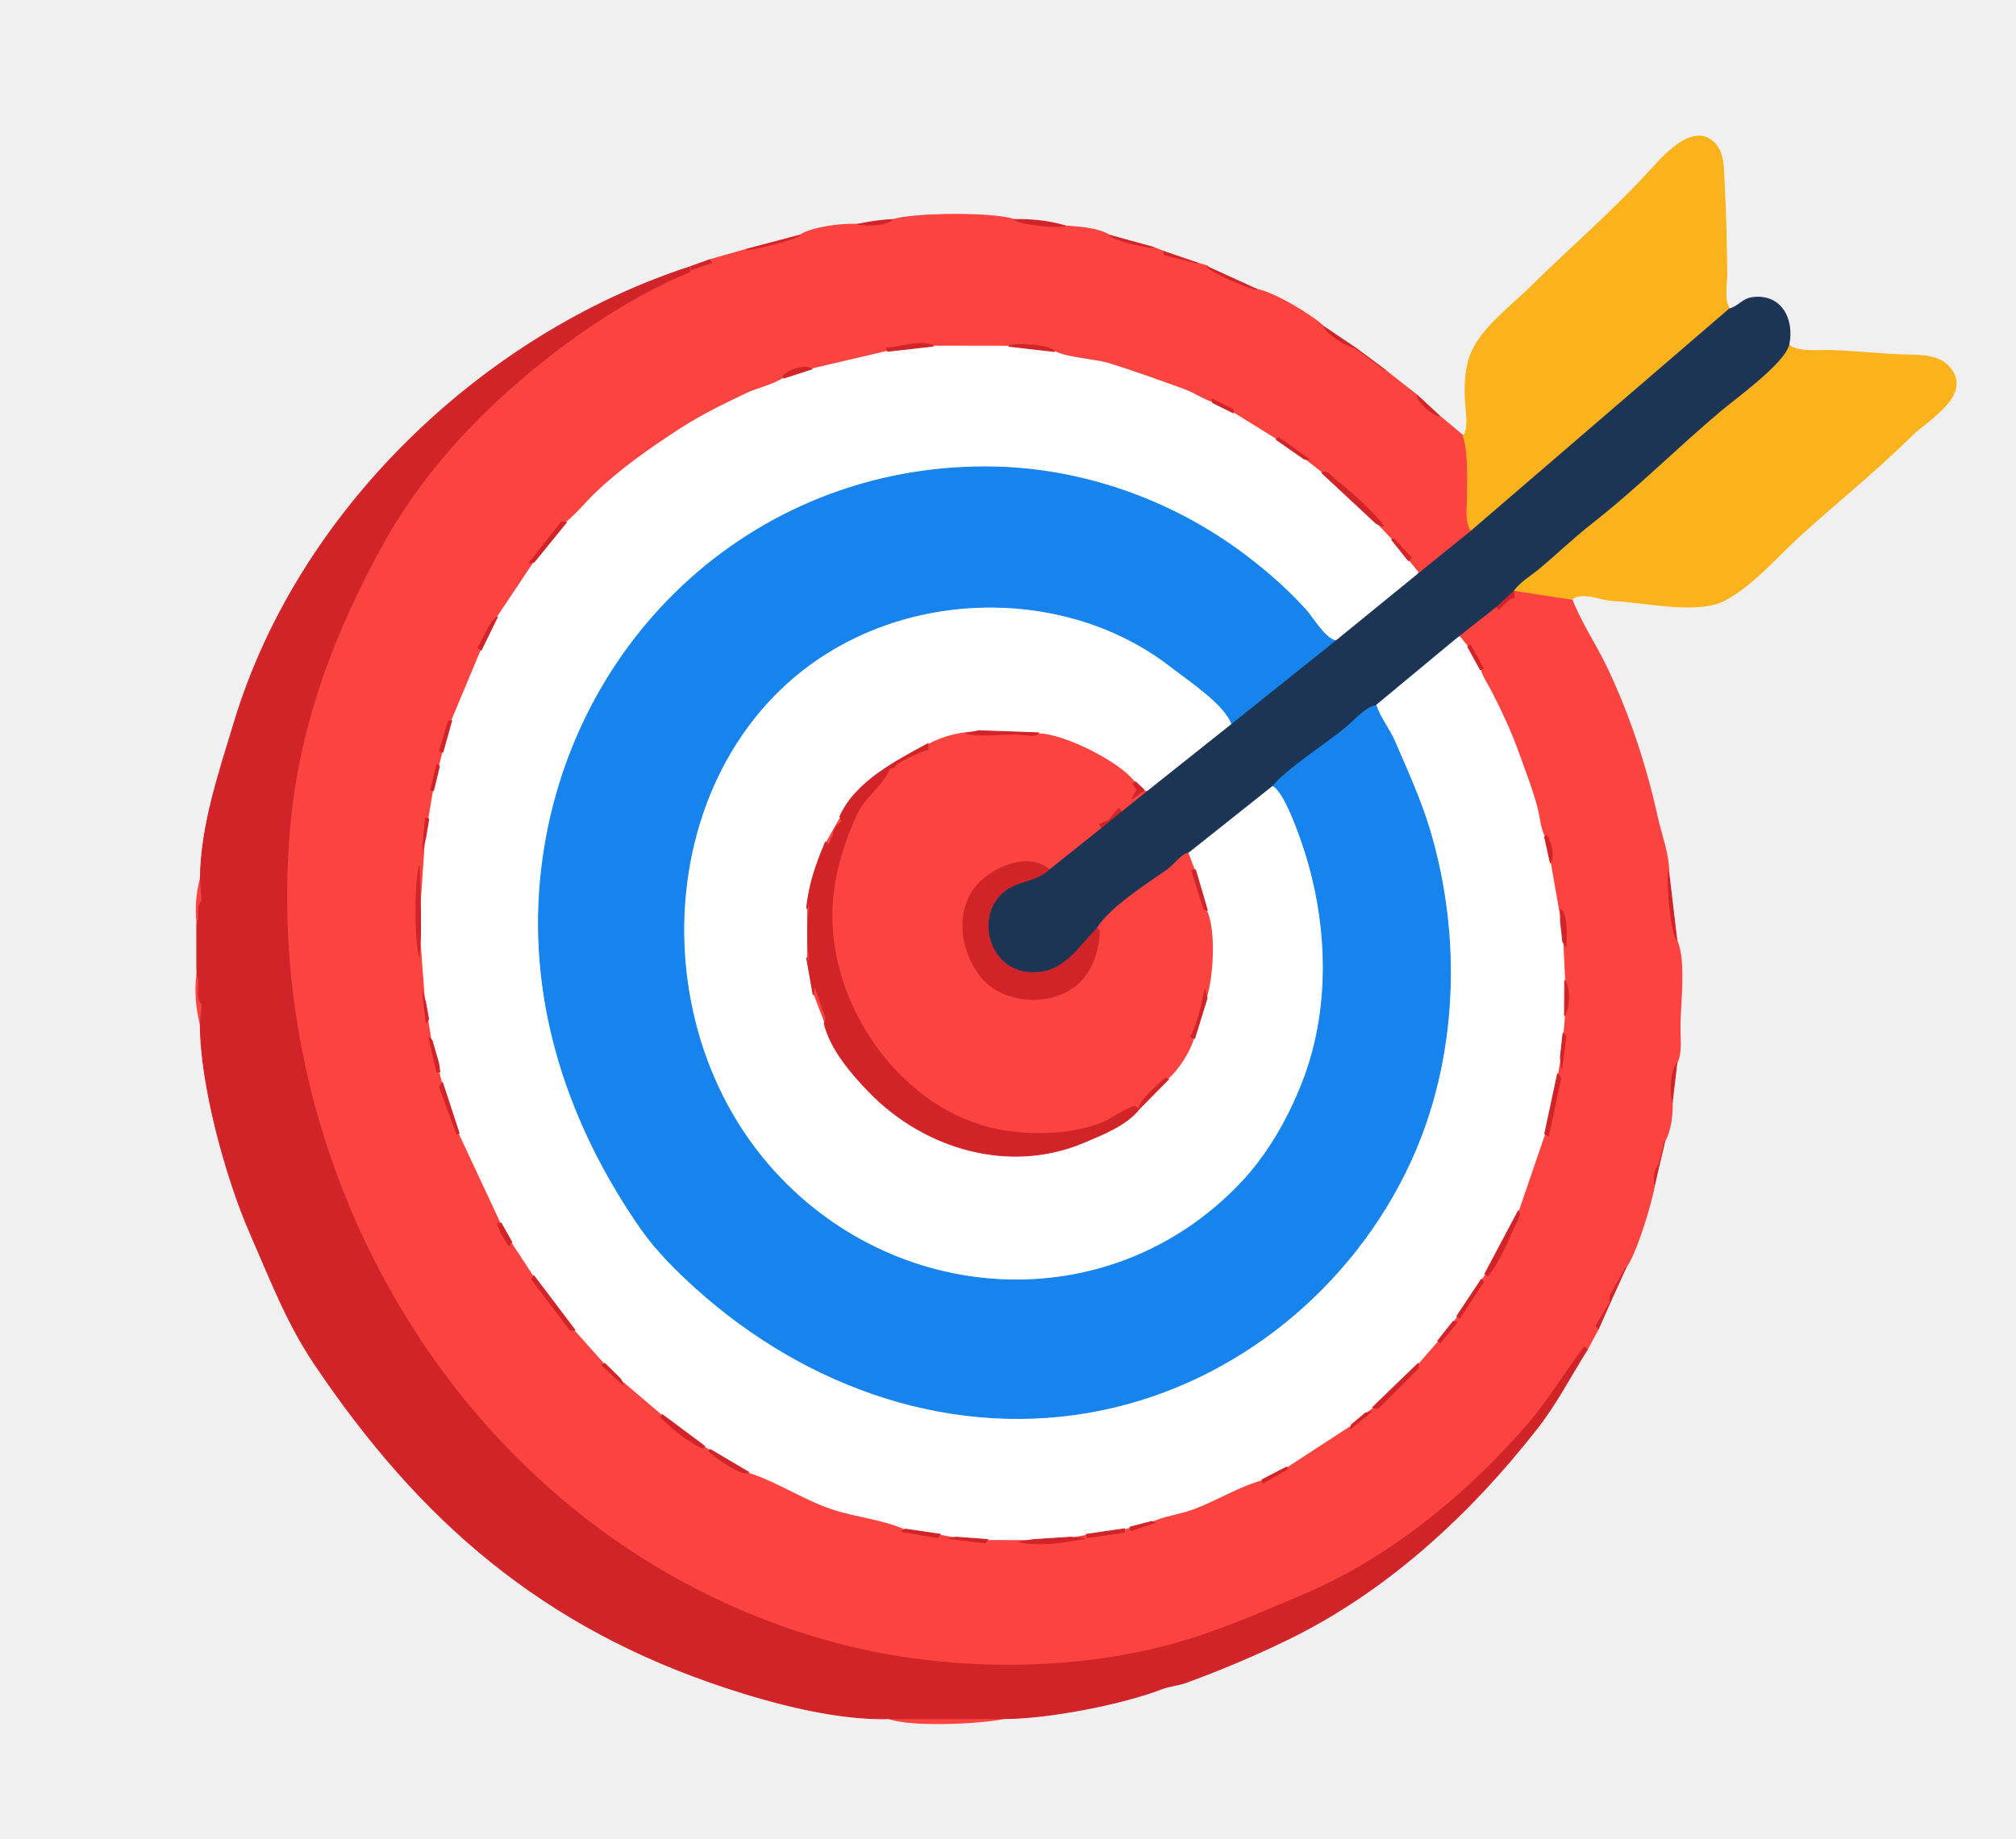
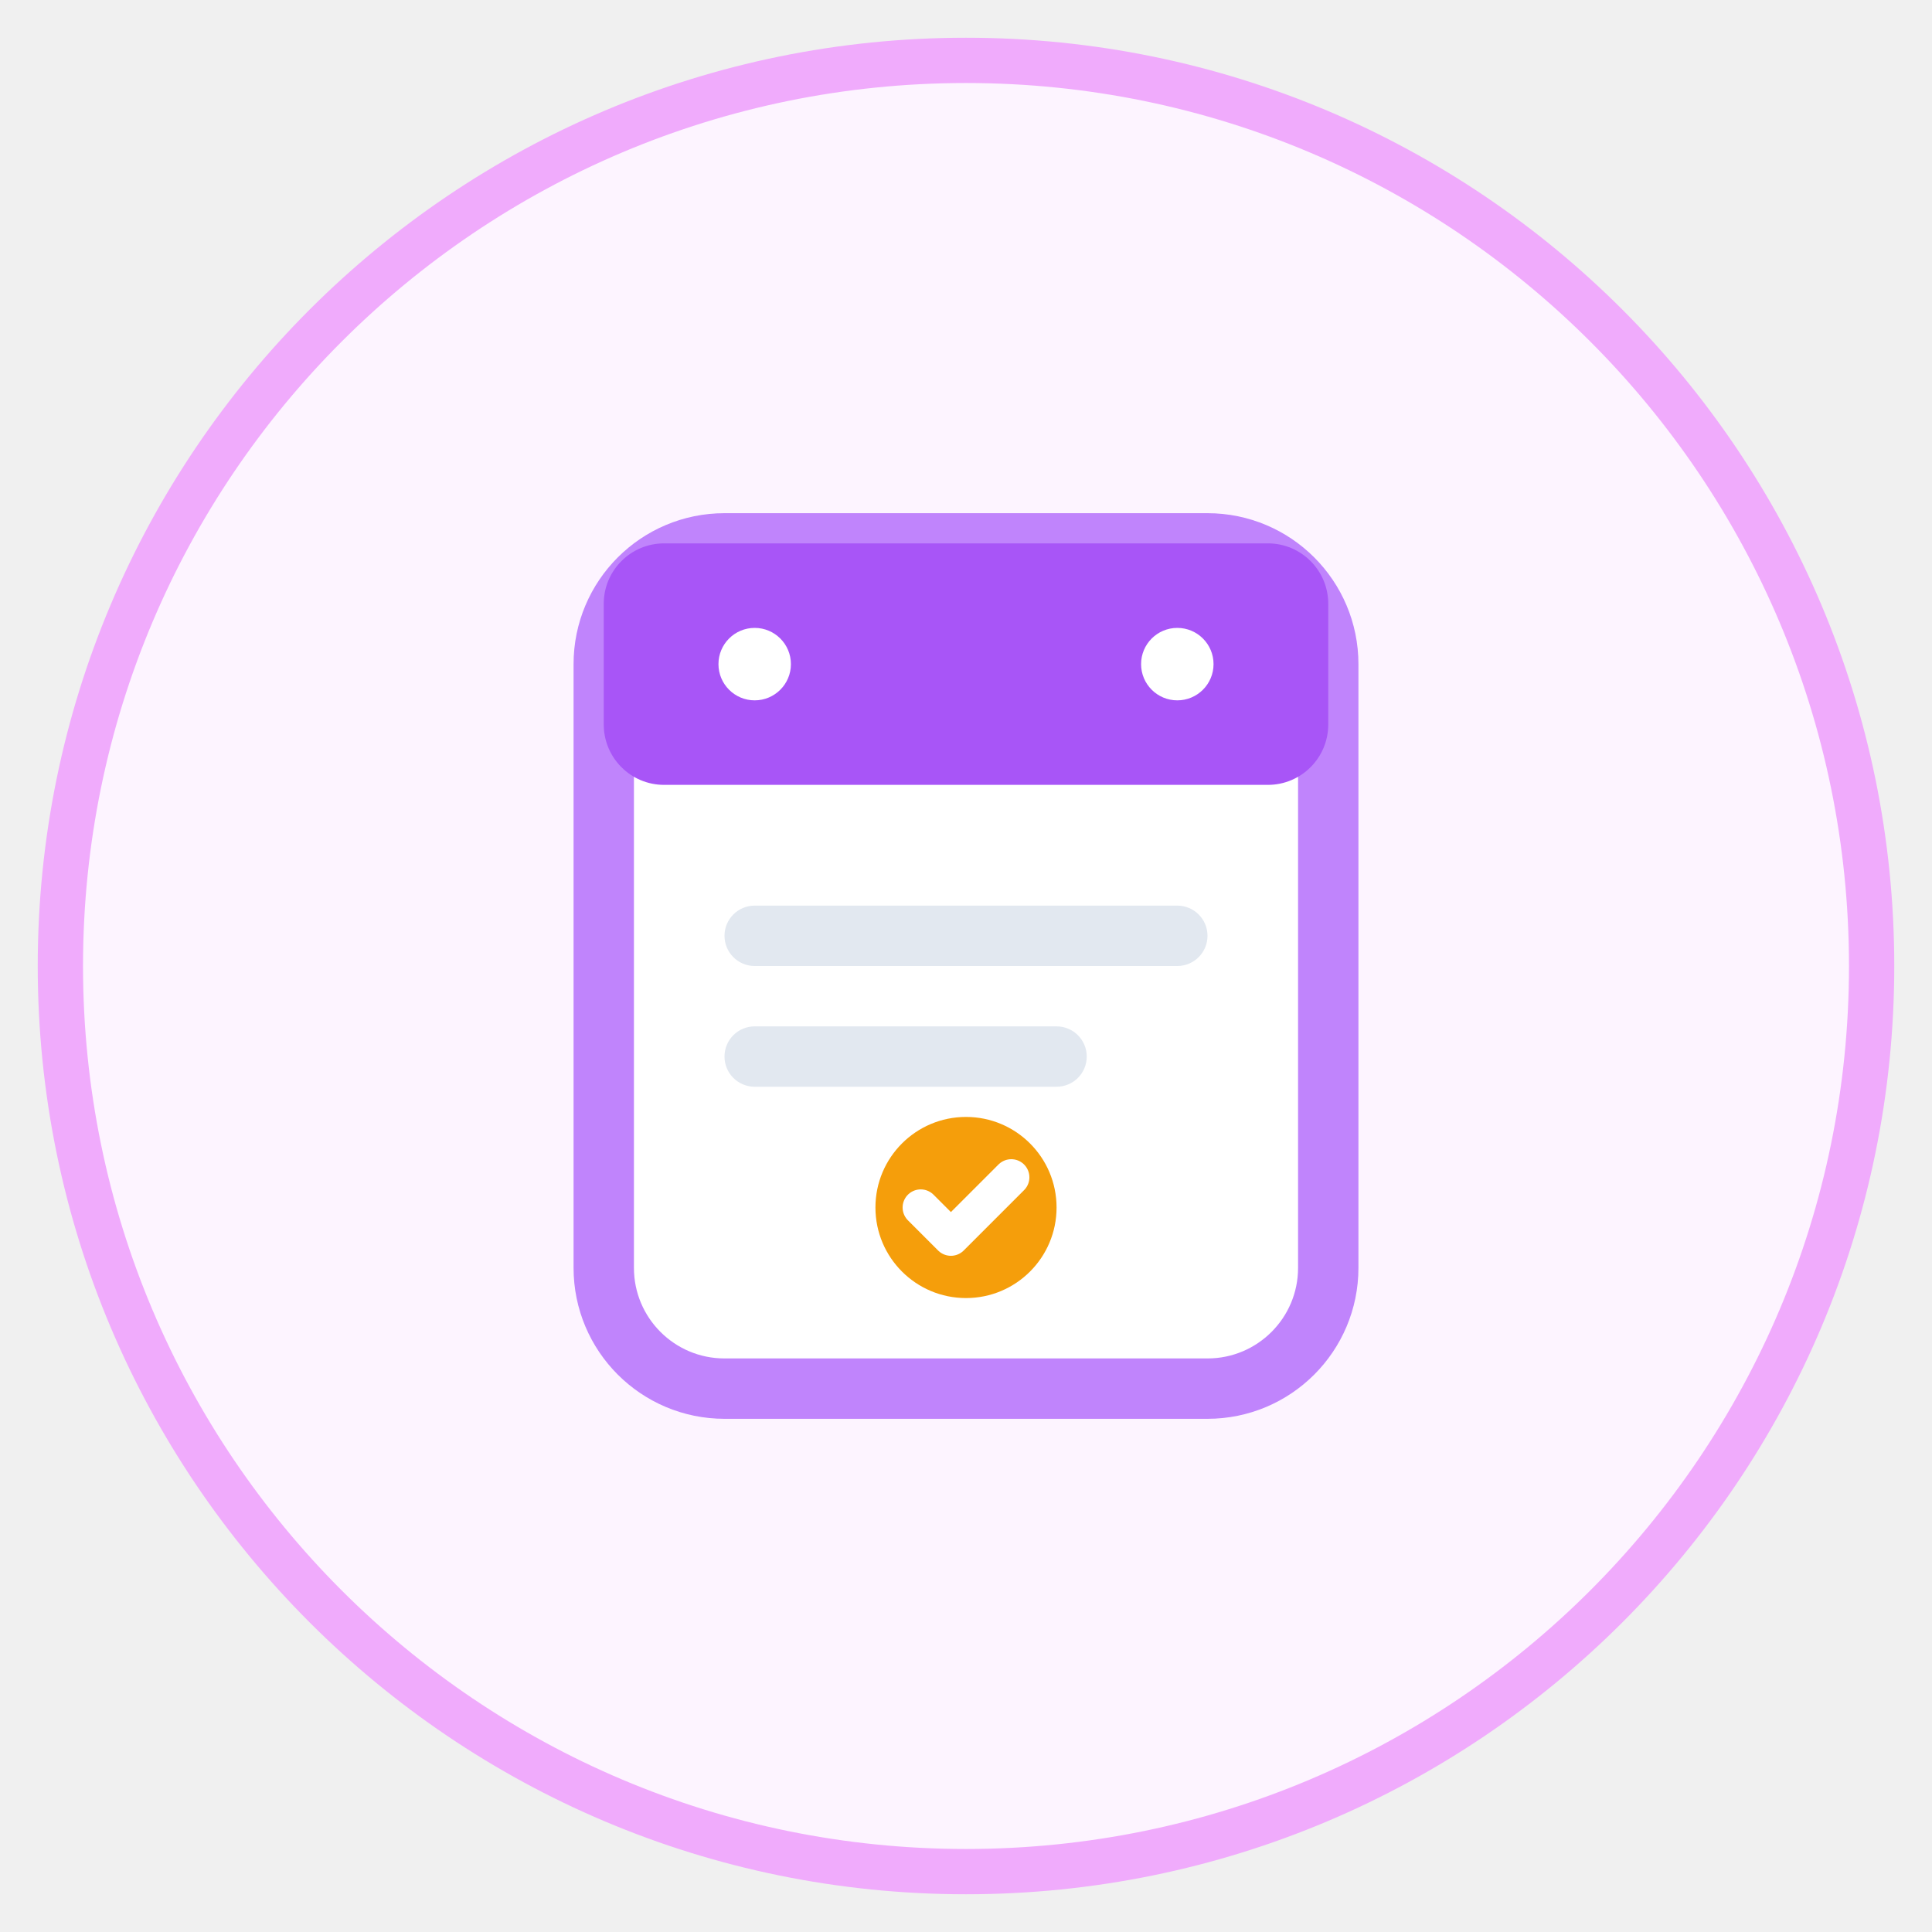
- <svg xmlns="http://www.w3.org/2000/svg" viewBox="0 0 523 477" width="523" height="477">
-   <path d="M263.11 56.97C265.14 58.35 273.77 59.04 276.35 58.63C279.93 58.92 284.79 59.16 287.88 61.06C288.77 62.17 297.34 64.38 299.09 64.13C300.01 64.5 300.93 64.86 301.85 65.23C301.93 65.52 302.01 65.82 302.08 66.12C304.91 66.82 307.74 67.52 310.57 68.22C311.51 68.51 312.45 68.79 313.39 69.08C313.34 69.13 313.3 69.18 313.25 69.23C314.12 70.61 324.25 74.95 326.04 75.07C330.47 75.89 340.16 81.66 343.49 84.79C344.46 86.83 349.31 89.77 351.57 90.25C354.16 92.18 356.75 94.11 359.34 96.04C362.12 98.22 364.89 100.4 367.66 102.58C367.85 104.37 371.7 107.73 373.43 107.92C375.5 109.65 377.57 111.38 379.65 113.12C381.03 117.78 380.74 124.31 380.69 129.27C380.66 131.82 380.1 135.68 381.73 137.76C377.04 141.56 372.34 145.37 367.64 149.17C367.71 148.92 367.77 148.67 367.83 148.42C367.01 147.43 366.19 146.44 365.37 145.46C365.63 145.23 365.89 145 366.15 144.77C364.63 143.1 363.11 141.43 361.59 139.76C361.41 139.85 361.23 139.95 361.05 140.05C359.72 138.65 358.38 137.24 357.05 135.84C357.65 136.08 358.25 136.32 358.85 136.56C357.5 133.98 349.56 126.81 346.84 124.87C345.65 124.01 344.34 121.8 342.9 122.66C341.36 121.46 339.83 120.27 338.29 119.07C338.76 119.13 339.23 119.18 339.7 119.24C337.04 117.34 334.38 115.44 331.72 113.54C331.49 113.69 331.26 113.85 331.04 114C327.35 111.71 323.67 109.42 319.98 107.13C319.94 106.83 319.9 106.54 319.86 106.24C318.04 105.33 316.22 104.42 314.39 103.51C314.46 103.83 314.54 104.15 314.61 104.47C312.04 103.68 309.84 102.04 307.32 101.13C300.85 98.78 294.49 96.47 287.92 94.42C283.76 93.12 277.16 93.03 273.54 91.2C273 89.63 263.22 88.86 261.73 89.84C255.19 89.83 248.66 89.82 242.12 89.81C239.18 88.01 233.39 90.25 230.04 90.28C230.11 90.57 230.19 90.85 230.27 91.14C223.73 92.67 217.19 94.2 210.66 95.73C208.65 94.53 204.8 95.98 203.14 97.58C203.19 97.75 203.25 97.93 203.31 98.1C200.49 99.99 196.65 100.67 193.57 102.15C187.74 104.94 181.83 107.81 176.39 111.34C168.76 116.31 160.93 121.73 154.35 128.12C151.86 130.53 149.58 133.36 146.94 135.53C146.52 135.49 146.1 135.46 145.68 135.42C142.87 139 140.06 142.57 137.25 146.14C137.69 146.04 138.13 145.93 138.57 145.83C135.39 150.6 132.2 155.37 129.02 160.13C127.39 160.59 125.12 166.27 124.02 168.03C124.29 168.25 124.56 168.48 124.82 168.71C122.28 174.8 119.73 180.9 117.18 186.99C116.88 187.05 116.58 187.11 116.27 187.18C115.51 189.76 114.75 192.34 113.99 194.93C114.29 195 114.59 195.08 114.89 195.16C114.59 196.37 114.29 197.59 113.99 198.8C113.76 198.65 113.54 198.5 113.31 198.35C112.78 200.55 112.25 202.76 111.71 204.96C111.96 205.04 112.21 205.11 112.45 205.19C112.05 207.62 111.64 210.05 111.23 212.48C110.94 212.41 110.64 212.33 110.35 212.26C110.12 214.91 109.89 217.57 109.66 220.23C109.91 219.3 110.16 218.36 110.41 217.43C109.97 223.86 109.53 230.28 109.09 236.71C108.98 232.74 108.86 228.77 108.75 224.79C107.62 230.44 107.62 242.42 108.75 248.05C108.86 246.22 108.98 244.4 109.09 242.58C109.53 248.39 109.96 254.21 110.4 260.03C110.15 259.23 109.91 258.42 109.66 257.62C109.97 260.21 110.27 262.79 110.57 265.38C110.78 265.07 110.99 264.77 111.19 264.46C111.49 266.29 111.78 268.11 112.07 269.94C111.8 269.71 111.53 269.48 111.26 269.25C111.94 272.22 112.63 275.18 113.31 278.14C113.57 278.13 113.83 278.12 114.09 278.12C114.32 279.04 114.55 279.96 114.78 280.88C114.52 281.26 114.26 281.64 113.99 282.02C115.51 286.12 117.03 290.23 118.55 294.33C118.74 294.24 118.92 294.14 119.1 294.05C122.74 301.83 126.37 309.6 130 317.38C129.68 317.45 129.36 317.52 129.04 317.58C129.34 318.34 129.65 319.1 129.95 319.86C130.64 321 131.32 322.14 132 323.28C132.26 322.96 132.51 322.64 132.77 322.31C134.68 325.22 136.59 328.13 138.49 331.04C138.31 331.34 138.12 331.64 137.93 331.95C141.28 336.36 144.62 340.76 147.96 345.17C148.36 345.16 148.76 345.14 149.15 345.13C151.74 348.02 154.32 350.91 156.9 353.8C156.66 353.96 156.41 354.13 156.17 354.29C157.99 355.96 159.82 357.63 161.64 359.31C161.43 358.83 161.23 358.35 161.02 357.87C164.63 360.94 168.23 364.02 171.84 367.09C171.71 367.3 171.58 367.52 171.45 367.74C174.52 370.82 178.12 373.7 182.16 375.72C182.39 375.58 182.62 375.44 182.84 375.3C183.31 375.56 183.77 375.83 184.23 376.1C184.15 376.28 184.07 376.46 183.98 376.63C185.52 378.11 192.61 383.14 194.26 382.04C201.66 384.39 208.52 389.1 215.99 391.57C222.02 393.57 229.09 394.18 234.83 396.78C234.52 396.98 234.22 397.18 233.91 397.38C237.03 397.91 240.15 398.44 243.26 398.98C243.49 398.69 243.72 398.41 243.95 398.12C245.31 398.38 246.68 398.63 248.05 398.88C247.44 398.99 246.83 399.1 246.22 399.2C249.34 399.58 252.46 399.96 255.57 400.34C255.8 400.06 256.03 399.78 256.26 399.49C260.21 399.5 264.16 399.51 268.11 399.51C266.9 399.71 265.68 399.91 264.46 400.12C269.83 401.19 276.11 400.25 281.33 399.2C280.13 399.1 278.92 398.99 277.72 398.89C279.07 398.64 280.43 398.39 281.79 398.15C281.87 398.42 281.94 398.7 282.02 398.98C285.21 398.52 288.4 398.06 291.59 397.61C291.64 397.3 291.69 397 291.74 396.7C292.23 396.55 292.71 396.41 293.19 396.26C293.27 396.56 293.34 396.86 293.42 397.15C295.47 396.47 297.52 395.78 299.57 395.1C299.29 395 299.01 394.9 298.73 394.8C302.2 393.23 306.13 392.82 309.68 391.49C315.57 389.29 321.37 385.64 327.39 383.99C327.46 384.27 327.54 384.56 327.62 384.84C329.74 383.62 331.87 382.41 334 381.19C333.93 381.02 333.85 380.85 333.78 380.68C339.38 377.03 344.98 373.38 350.58 369.73C350.53 370.06 350.47 370.38 350.41 370.71C352.16 369.26 353.91 367.82 355.66 366.37C355.18 366.47 354.71 366.57 354.24 366.67C354.85 366.18 355.47 365.7 356.09 365.21C356.55 365.29 357.02 365.38 357.48 365.46C360.98 361.97 364.47 358.47 367.97 354.97C367.95 354.58 367.93 354.18 367.91 353.78C369.6 351.83 371.29 349.89 372.98 347.95C373.21 348.09 373.44 348.22 373.67 348.36C375.11 346.61 376.56 344.87 378 343.12C377.68 343.02 377.36 342.93 377.04 342.84C377.34 342.4 377.64 341.97 377.94 341.54C378.19 341.68 378.44 341.83 378.68 341.98C380.74 338.86 382.79 335.75 384.84 332.63C384.67 332.4 384.5 332.17 384.33 331.94C384.63 331.47 384.93 331.01 385.22 330.54C385.48 330.7 385.73 330.87 385.98 331.04C388.73 327.64 390.79 322.88 392.52 318.88C393.1 317.54 394.7 315.32 393.9 314.19C396.19 307.52 398.47 300.85 400.75 294.18C401.07 294.38 401.39 294.58 401.71 294.79C402.78 289.77 403.84 284.75 404.9 279.74C404.63 279.36 404.36 278.98 404.09 278.6C404.33 277.21 404.57 275.82 404.81 274.43C404.92 275.36 405.02 276.3 405.13 277.23C405.51 274.42 405.89 271.61 406.27 268.8C406.01 268.57 405.75 268.34 405.49 268.11C405.62 266.59 405.75 265.07 405.88 263.55C407.15 261.31 407.42 256.65 405.93 254.43C405.77 251.09 405.6 247.74 405.44 244.4C405.72 244.78 405.99 245.16 406.27 245.54C406.27 242.86 406.75 237.82 404.9 235.97C404.88 236.95 404.85 237.93 404.82 238.91C403.95 233.9 403.07 228.89 402.2 223.88C403.28 222.04 402.37 218.59 401.26 216.81C401.07 216.92 400.89 217.02 400.71 217.12C399.55 215.11 399.39 211.99 398.77 209.67C397.47 204.73 395.53 199.83 393.81 195.03C391.94 189.81 389.46 184.52 386.93 179.58C385.97 177.69 384.57 175.77 384.03 173.73C384.3 173.65 384.57 173.57 384.84 173.5C383.7 171.45 382.56 169.39 381.42 167.34C381.21 167.51 381 167.67 380.79 167.84C380.09 166.97 379.39 166.1 378.68 165.23C378.36 165.35 378.03 165.47 377.7 165.58C381.24 162.8 384.78 160.01 388.32 157.23C388.45 157.56 388.59 157.89 388.72 158.22C389.92 157.15 391.27 155.32 392.82 155.03C392.77 154.41 392.72 153.78 392.68 153.16C397.71 153.93 402.74 154.71 407.78 155.49C410 161.36 413.82 167 416.58 172.72C422.5 184.99 426.96 198.49 429.89 211.78C430.9 216.38 432.89 221.46 432.89 226.15C432.41 229.36 433.4 241.44 435 243.95C437.44 249.86 435.78 260.44 435.83 266.97C435.85 269.98 436.31 273.04 435.01 275.86C433.36 278.38 433.35 282.94 433.82 285.96C433.87 289.18 433.5 293.31 431.85 296.11C431.38 298.1 430.91 300.09 430.44 302.08C429.23 303.35 428.98 305.63 429.26 307.3C428.46 312.1 424.53 325.16 421.81 328.87C420.43 331.34 419.05 333.81 417.67 336.28C417.69 336.82 417.7 337.35 417.72 337.89C416.49 339.94 415.25 341.98 414.02 344.03C414.24 344.28 414.45 344.54 414.67 344.79C413.7 346.59 412.73 348.39 411.76 350.19C411.52 349.96 411.28 349.73 411.04 349.5C406.04 356.03 401.9 363.13 396.52 369.41C380.95 387.57 360.51 404.36 338.29 413.77C326.75 418.67 315.65 423.58 303.44 426.86C276.83 434.01 245.25 433.68 218.63 426.87C125.07 402.94 66.73 308.96 75.17 214.53C77.54 187.91 86.8 163.57 99.67 140.49C108.16 125.27 120.1 111.55 133.17 100.11C146.67 88.3 162.48 77.35 178.97 70.49C178.89 70.11 178.82 69.72 178.74 69.33C178.9 69.27 179.06 69.22 179.21 69.16C179.25 69.44 179.28 69.72 179.31 69.99C180.11 69.7 180.91 69.41 181.7 69.12C182.69 68.81 183.68 68.49 184.67 68.17C184.46 67.92 184.24 67.67 184.03 67.43C187.25 66.51 190.48 65.6 193.7 64.68C194.58 65.13 206.92 61.89 207.47 61.03C210.97 58.86 218.41 58.06 222.54 58.19C225.28 58.62 229.36 58.52 231.63 56.99C237.14 55.26 257.73 55.1 263.11 56.97ZM253.9 189.62C252.86 189.87 251.82 190.12 250.78 190.37C255.03 191.22 260.56 190.18 265.15 190.6C266.47 190.72 268.74 191.19 269.48 190.17C275.93 190.21 290.72 197.54 294.59 202.88C294.35 203.04 294.11 203.2 293.87 203.36C294.25 203.9 294.63 204.43 295.01 204.96C294.56 205.72 294.1 206.48 293.65 207.24C294.71 206.5 295.77 205.76 296.84 205.02C297.23 205.05 297.62 205.08 298 205.11C295.68 206.98 293.35 208.85 291.03 210.72C290.76 210.39 290.49 210.07 290.23 209.75C289.31 210.84 288.4 211.92 287.49 213.01C286.73 213.29 285.97 213.57 285.21 213.85C285.45 214.19 285.68 214.53 285.92 214.87C281.37 218.5 276.82 222.13 272.27 225.76C266.86 220.7 256.41 225.45 252.74 230.62C247.85 237.5 249.49 247.02 254.41 253.32C260.05 260.54 272.64 261.22 279.39 255.44C283.4 252 285 246.55 285.21 241.53C284.96 241.25 284.72 240.97 284.47 240.69C287.74 235.36 297.49 229.17 302.73 225.48C304.28 224.39 306.53 221.28 308.35 221.1C308.95 222.64 309.54 224.17 310.13 225.71C309.8 225.78 309.48 225.86 309.15 225.93C310.21 229.28 311.28 232.62 312.34 235.97C312.63 236.04 312.93 236.12 313.22 236.19C315.66 241.25 314.93 253.8 313.14 258.99C312.95 258.23 312.76 257.47 312.57 256.71C311.7 261.07 310.94 264.98 308.92 269.02C309.25 269.18 309.58 269.33 309.9 269.48C308.84 272.99 305.94 277.63 303.15 280.02C302.87 279.93 302.59 279.83 302.31 279.74C300.48 281.57 295.64 285.31 295.51 287.77C295.12 287.53 294.72 287.3 294.33 287.06C291.17 288.03 288.34 290.53 285.13 291.68C277.85 294.3 269.62 294.61 261.96 293.64C234.15 290.09 213.3 259.92 216.05 232.77C216.81 225.19 219.13 217.87 222.3 211.09C224.32 206.78 229.03 203.76 230.72 199.49C231.18 199.34 231.63 199.18 232.09 199.03C231.77 198.05 238.99 194.85 240.75 194.47C240.75 193.97 240.75 193.46 240.75 192.96C244.54 190.81 249.57 189.67 253.9 189.62ZM217.91 211.85C218.07 212.29 218.24 212.73 218.41 213.17C217.12 214.15 216.28 215.2 216.13 216.81C215.75 217.65 215.37 218.49 214.99 219.32C214.71 219.04 214.44 218.76 214.16 218.48C215.41 216.27 216.66 214.06 217.91 211.85ZM51.99 227.99C52.14 229.89 52.29 231.79 52.44 233.69C50.64 235.46 52.27 237.56 51.1 239.39C50.69 235.53 51 231.7 51.99 227.99ZM209.26 248.5C209.26 244.25 209.26 239.99 209.27 235.74C209.56 235.36 209.86 234.98 210.15 234.6C209.26 239.47 209.39 245.12 210.12 250.1C209.84 249.57 209.55 249.04 209.26 248.5ZM51.09 239.84C51.1 243.79 51.1 247.74 51.1 251.7C51.1 247.74 51.1 243.79 51.09 239.84ZM51.08 253.06C52.48 255.37 50.39 258.49 52.44 260.59C52.28 262.34 52.13 264.08 51.98 265.83C50.97 261.73 50.51 257.28 51.08 253.06ZM213.82 265.51C212.87 263.03 211.91 260.55 210.95 258.07C211.08 257.31 211.21 256.56 211.34 255.8C212.33 258.61 213.32 261.42 214.31 264.24C214.15 264.66 213.99 265.08 213.82 265.51ZM260.36 445.93C254.28 447.26 236.35 448.03 230.72 445.96C240.6 445.95 250.48 445.94 260.36 445.93Z" fill="#fb4340" fill-rule="evenodd" stroke="#fb4340" stroke-width="0.25" stroke-linejoin="round" />
-   <path d="M242.12 89.81C248.66 89.82 255.19 89.83 261.73 89.84C265.66 90.29 269.6 90.75 273.54 91.2C277.16 93.03 283.76 93.12 287.92 94.42C294.49 96.47 300.85 98.78 307.32 101.13C309.84 102.04 312.04 103.68 314.61 104.47C316.4 105.36 318.19 106.24 319.98 107.13C323.67 109.42 327.35 111.71 331.04 114C333.45 115.69 335.87 117.38 338.29 119.07C339.83 120.27 341.36 121.46 342.9 122.66C347.62 127.05 352.34 131.45 357.05 135.84C358.38 137.24 359.72 138.65 361.05 140.05C362.49 141.85 363.93 143.65 365.37 145.46C366.19 146.44 367.01 147.43 367.83 148.42C367.77 148.67 367.71 148.92 367.64 149.17C360.62 154.89 353.59 160.62 346.57 166.34C343.47 165.51 340.76 160.49 338.63 158.14C334.06 153.09 328.74 148.4 323.32 144.29C304.11 129.7 280.29 121.25 256.03 121.15C194.7 120.91 146 167.59 140.24 228.15C137.12 261 147.75 292.12 166.23 318.71C170.25 324.5 175.69 329.88 180.92 334.57C209.4 360.1 247.72 373.8 286.13 365.77C321.05 358.47 350.82 333.92 365.77 301.69C378.13 275.05 379.23 243.29 370.87 215.33C368.49 207.37 365.06 199.99 361.81 192.4C360.41 189.13 357.97 186.24 356.89 182.84C363.82 177.09 370.76 171.34 377.7 165.58C378.03 165.47 378.36 165.35 378.68 165.23C379.39 166.1 380.09 166.97 380.79 167.84C381.87 169.8 382.95 171.76 384.03 173.73C384.57 175.77 385.97 177.69 386.93 179.58C389.46 184.52 391.94 189.81 393.81 195.03C395.53 199.83 397.47 204.73 398.77 209.67C399.39 211.99 399.55 215.11 400.71 217.12C401.2 219.37 401.7 221.63 402.2 223.88C403.07 228.89 403.95 233.9 404.82 238.91C405.03 240.74 405.23 242.57 405.44 244.4C405.6 247.74 405.77 251.09 405.93 254.43C405.91 257.47 405.9 260.51 405.88 263.55C405.75 265.07 405.62 266.59 405.49 268.11C405.26 270.22 405.04 272.32 404.81 274.43C404.57 275.82 404.33 277.21 404.09 278.6C402.98 283.79 401.86 288.98 400.75 294.18C398.47 300.85 396.19 307.52 393.9 314.19C391.01 319.64 388.12 325.09 385.22 330.54C384.93 331.01 384.63 331.47 384.33 331.94C382.2 335.14 380.07 338.34 377.94 341.54C377.64 341.97 377.34 342.4 377.04 342.84C375.69 344.54 374.33 346.24 372.98 347.95C371.29 349.89 369.6 351.83 367.91 353.78C363.97 357.59 360.03 361.4 356.09 365.21C355.47 365.7 354.85 366.18 354.24 366.67C353.02 367.69 351.8 368.71 350.58 369.73C344.98 373.38 339.38 377.03 333.78 380.68C331.65 381.78 329.52 382.89 327.39 383.99C321.37 385.64 315.57 389.29 309.68 391.49C306.13 392.82 302.2 393.23 298.73 394.8C296.88 395.29 295.04 395.77 293.19 396.26C292.71 396.41 292.23 396.55 291.74 396.7C288.43 397.18 285.11 397.66 281.79 398.15C280.43 398.39 279.07 398.64 277.72 398.89C274.51 399.09 271.31 399.3 268.11 399.51C264.16 399.51 260.21 399.5 256.26 399.49C253.52 399.29 250.78 399.09 248.05 398.88C246.68 398.63 245.31 398.38 243.95 398.12C240.91 397.67 237.87 397.22 234.83 396.78C229.09 394.18 222.02 393.57 215.99 391.57C208.52 389.1 201.66 384.39 194.26 382.04C190.91 380.06 187.57 378.08 184.23 376.1C183.77 375.83 183.31 375.56 182.84 375.3C179.18 372.56 175.51 369.82 171.84 367.09C168.23 364.02 164.63 360.94 161.02 357.87C159.65 356.52 158.27 355.16 156.9 353.8C154.32 350.91 151.74 348.02 149.15 345.13C145.6 340.43 142.05 335.73 138.49 331.04C136.59 328.13 134.68 325.22 132.77 322.31C131.85 320.67 130.93 319.02 130 317.38C126.37 309.6 122.74 301.83 119.1 294.05C117.66 289.66 116.22 285.27 114.78 280.88C114.55 279.96 114.32 279.04 114.09 278.12C113.98 277.36 113.87 276.61 113.77 275.86C113.2 273.89 112.63 271.91 112.07 269.94C111.78 268.11 111.49 266.29 111.19 264.46C110.93 262.98 110.67 261.51 110.4 260.03C109.96 254.21 109.53 248.39 109.09 242.58C109.09 240.62 109.09 238.67 109.09 236.71C109.53 230.28 109.97 223.86 110.41 217.43C110.68 215.78 110.96 214.13 111.23 212.48C111.64 210.05 112.05 207.62 112.45 205.19C112.97 203.06 113.48 200.93 113.99 198.8C114.29 197.59 114.59 196.37 114.89 195.16C115.66 192.43 116.42 189.71 117.18 186.99C119.73 180.9 122.28 174.8 124.82 168.71C126.22 165.85 127.62 162.99 129.02 160.13C132.2 155.37 135.39 150.6 138.57 145.83C141.36 142.4 144.15 138.96 146.94 135.53C149.58 133.36 151.86 130.53 154.35 128.12C160.93 121.73 168.76 116.31 176.39 111.34C181.83 107.81 187.74 104.94 193.57 102.15C196.65 100.67 200.49 99.99 203.31 98.1C205.76 97.31 208.21 96.52 210.66 95.73C217.19 94.2 223.73 92.67 230.27 91.14C234.22 90.7 238.17 90.26 242.12 89.81ZM319.58 187.94C312.39 193.67 305.2 199.39 298 205.11C297.62 205.08 297.23 205.05 296.84 205.02C296.09 204.31 295.34 203.59 294.59 202.88C290.72 197.54 275.93 190.21 269.48 190.17C264.29 189.98 259.09 189.8 253.9 189.62C249.57 189.67 244.54 190.81 240.75 192.96C232.54 197.47 222.02 202.73 217.91 211.85C216.66 214.06 215.41 216.27 214.16 218.48C211.74 224.22 209.87 229.43 209.27 235.74C209.26 239.99 209.26 244.25 209.26 248.5C209.82 251.69 210.39 254.88 210.95 258.07C211.91 260.55 212.87 263.03 213.82 265.51C215.39 272.18 220.97 278.69 225.62 283.45C239.84 298.03 261.76 304.63 281.16 296.44C285.93 294.42 292.21 291.98 295.51 287.77C298.06 285.18 300.6 282.6 303.15 280.02C305.94 277.63 308.84 272.99 309.9 269.48C310.98 265.98 312.06 262.49 313.14 258.99C314.93 253.8 315.66 241.25 313.22 236.19C312.19 232.7 311.16 229.2 310.13 225.71C309.54 224.17 308.95 222.64 308.35 221.1C315.6 215.34 322.84 209.58 330.08 203.82C333.41 205.1 337.84 218.53 338.95 222.18C344.68 241.1 345.18 262.45 337.83 281.08C334.06 290.61 328.8 299.83 321.65 307.29C287.39 343.03 231.31 339.21 199.43 302.38C162.03 259.19 172.28 182.58 229.5 162.21C253.92 153.51 283 156.83 303.77 172.97C307.97 176.24 318.03 182.87 319.58 187.94Z" fill="#ffffff" fill-rule="evenodd" stroke="#ffffff" stroke-width="0.25" stroke-linejoin="round" />
-   <path d="M346.57 166.34C337.57 173.54 328.58 180.74 319.58 187.94C318.03 182.87 307.97 176.24 303.77 172.97C283 156.83 253.92 153.51 229.5 162.21C172.28 182.58 162.03 259.19 199.43 302.38C231.31 339.21 287.39 343.03 321.65 307.29C328.8 299.83 334.06 290.61 337.83 281.08C345.18 262.45 344.68 241.1 338.95 222.18C337.84 218.53 333.41 205.1 330.08 203.82C333.68 199.37 343.98 192.79 348.95 188.68C351.22 186.81 353.98 183.46 356.89 182.84C357.97 186.24 360.41 189.13 361.81 192.4C365.06 199.99 368.49 207.37 370.87 215.33C379.23 243.29 378.13 275.05 365.77 301.69C350.82 333.92 321.05 358.47 286.13 365.77C247.72 373.8 209.4 360.1 180.92 334.57C175.69 329.88 170.25 324.5 166.23 318.71C147.75 292.12 137.12 261 140.24 228.15C146 167.59 194.7 120.91 256.03 121.15C280.29 121.25 304.11 129.7 323.32 144.29C328.74 148.4 334.06 153.09 338.63 158.14C340.76 160.49 343.47 165.51 346.57 166.34Z" fill="#1684ec" fill-rule="evenodd" stroke="#1684ec" stroke-width="0.25" stroke-linejoin="round" />
-   <path d="M231.63 56.99C229.36 58.52 225.28 58.62 222.54 58.19C225.67 57.57 228.34 57.11 231.63 56.99ZM263.11 56.97C267.46 56.89 272.22 57.34 276.35 58.63C273.77 59.04 265.14 58.35 263.11 56.97ZM207.47 61.03C206.92 61.89 194.58 65.13 193.7 64.68C198.29 63.46 202.88 62.24 207.47 61.03ZM287.88 61.06C291.62 62.08 295.35 63.11 299.09 64.13C297.34 64.38 288.77 62.17 287.88 61.06ZM301.85 65.23C304.76 66.22 307.67 67.22 310.57 68.22C307.74 67.52 304.91 66.82 302.08 66.12C302.01 65.82 301.93 65.52 301.85 65.23ZM184.03 67.43C184.24 67.67 184.46 67.92 184.67 68.17C183.68 68.49 182.69 68.81 181.7 69.12C180.91 69.41 180.11 69.7 179.31 69.99C179.28 69.72 179.25 69.44 179.21 69.16C180.82 68.58 182.42 68.01 184.03 67.43ZM178.74 69.33C178.82 69.72 178.89 70.11 178.97 70.49C162.48 77.35 146.67 88.3 133.17 100.11C120.1 111.55 108.16 125.27 99.67 140.49C86.8 163.57 77.54 187.91 75.17 214.53C66.73 308.96 125.07 402.94 218.63 426.87C245.25 433.68 276.83 434.01 303.44 426.86C315.65 423.58 326.75 418.67 338.29 413.77C360.51 404.36 380.95 387.57 396.52 369.41C401.9 363.13 406.04 356.03 411.04 349.5C411.28 349.73 411.52 349.96 411.76 350.19C407.48 357 403.72 364.29 398.72 370.68C381.03 393.27 359.39 413.2 333.41 425.71C325.01 429.76 316.19 433.49 307.43 436.65C305.59 437.31 303.49 437.43 301.63 438.14C291.14 442.2 271.68 445.98 260.36 445.93C250.48 445.94 240.6 445.95 230.72 445.96C217.28 446.34 201.03 442.09 188.42 437.93C140.94 422.27 108.91 394.73 81.31 353.48C74.35 343.08 69.92 331.43 64.95 320.1C58.65 305.74 51.98 281.48 51.98 265.83C52.13 264.08 52.28 262.34 52.44 260.59C50.39 258.49 52.48 255.37 51.08 253.06C51.08 252.61 51.09 252.15 51.1 251.7C51.1 247.74 51.1 243.79 51.09 239.84C51.1 239.69 51.1 239.54 51.1 239.39C52.27 237.56 50.64 235.46 52.44 233.69C52.29 231.79 52.14 229.89 51.99 227.99C52.11 214.17 56.88 200.36 60.82 187.32C77.33 132.7 124.91 86.97 178.74 69.33ZM313.25 69.23C317.51 71.18 321.78 73.12 326.04 75.07C324.25 74.95 314.12 70.61 313.25 69.23ZM343.49 84.79C346.18 86.61 348.87 88.43 351.57 90.25C349.31 89.77 344.46 86.83 343.49 84.79ZM242.12 89.81C238.17 90.26 234.22 90.7 230.27 91.14C230.19 90.85 230.11 90.57 230.04 90.28C233.39 90.25 239.18 88.01 242.12 89.81ZM273.54 91.2C269.6 90.75 265.66 90.29 261.73 89.84C263.22 88.86 273 89.63 273.54 91.2ZM351.57 90.25C354.16 92.18 356.75 94.11 359.34 96.04C356.75 94.11 354.16 92.18 351.57 90.25ZM210.66 95.73C208.21 96.52 205.76 97.31 203.31 98.1C203.25 97.93 203.19 97.75 203.14 97.58C204.8 95.98 208.65 94.53 210.66 95.73ZM367.66 102.58C369.58 104.36 371.5 106.14 373.43 107.92C371.7 107.73 367.85 104.37 367.66 102.58ZM319.98 107.13C318.19 106.24 316.4 105.36 314.61 104.47C314.54 104.15 314.46 103.83 314.39 103.51C316.22 104.42 318.04 105.33 319.86 106.24C319.9 106.54 319.94 106.83 319.98 107.13ZM338.29 119.07C335.87 117.38 333.45 115.69 331.04 114C331.26 113.85 331.49 113.69 331.72 113.54C334.38 115.44 337.04 117.34 339.7 119.24C339.23 119.18 338.76 119.13 338.29 119.07ZM357.05 135.84C352.34 131.45 347.62 127.05 342.9 122.66C344.34 121.8 345.65 124.01 346.84 124.87C349.56 126.81 357.5 133.98 358.85 136.56C358.25 136.32 357.65 136.08 357.05 135.84ZM146.94 135.53C144.15 138.96 141.36 142.4 138.57 145.83C138.13 145.93 137.69 146.04 137.25 146.14C140.06 142.57 142.87 139 145.68 135.42C146.1 135.46 146.52 135.49 146.94 135.53ZM365.37 145.46C363.93 143.65 362.49 141.85 361.05 140.05C361.23 139.95 361.41 139.85 361.59 139.76C363.11 141.43 364.63 143.1 366.15 144.77C365.89 145 365.63 145.23 365.37 145.46ZM392.68 153.16C392.72 153.78 392.77 154.41 392.82 155.03C391.27 155.32 389.92 157.15 388.72 158.22C388.59 157.89 388.45 157.56 388.32 157.23C389.77 155.87 391.22 154.51 392.68 153.16ZM129.02 160.13C127.62 162.99 126.22 165.85 124.82 168.71C124.56 168.48 124.29 168.25 124.02 168.03C125.12 166.27 127.39 160.59 129.02 160.13ZM384.03 173.73C382.95 171.76 381.87 169.8 380.79 167.84C381 167.67 381.21 167.51 381.42 167.34C382.56 169.39 383.7 171.45 384.84 173.5C384.57 173.57 384.3 173.65 384.03 173.73ZM117.18 186.99C116.42 189.71 115.66 192.43 114.89 195.16C114.59 195.08 114.29 195 113.99 194.93C114.75 192.34 115.51 189.76 116.27 187.18C116.58 187.11 116.88 187.05 117.18 186.99ZM269.48 190.17C268.74 191.19 266.47 190.72 265.15 190.6C260.56 190.18 255.03 191.22 250.78 190.37C251.82 190.12 252.86 189.87 253.9 189.62C259.09 189.8 264.29 189.98 269.48 190.17ZM240.75 192.96C240.75 193.46 240.75 193.97 240.75 194.47C238.99 194.85 231.77 198.05 232.09 199.03C231.63 199.18 231.18 199.34 230.72 199.49C229.03 203.76 224.32 206.78 222.3 211.09C219.13 217.87 216.81 225.19 216.05 232.77C213.3 259.92 234.15 290.09 261.96 293.64C269.62 294.61 277.85 294.3 285.13 291.68C288.34 290.53 291.17 288.03 294.33 287.06C294.72 287.3 295.12 287.53 295.51 287.77C292.21 291.98 285.93 294.42 281.16 296.44C261.76 304.63 239.84 298.03 225.62 283.45C220.97 278.69 215.39 272.18 213.82 265.51C213.99 265.08 214.15 264.66 214.31 264.24C213.32 261.42 212.33 258.61 211.34 255.8C211.21 256.56 211.08 257.31 210.95 258.07C210.39 254.88 209.82 251.69 209.26 248.5C209.55 249.04 209.84 249.57 210.12 250.1C209.39 245.12 209.26 239.47 210.15 234.6C209.86 234.98 209.56 235.36 209.27 235.74C209.87 229.43 211.74 224.22 214.16 218.48C214.44 218.76 214.71 219.04 214.99 219.32C215.37 218.49 215.75 217.65 216.13 216.81C216.28 215.2 217.12 214.15 218.41 213.17C218.24 212.73 218.07 212.29 217.91 211.85C222.02 202.73 232.54 197.47 240.75 192.96ZM113.99 198.8C113.48 200.93 112.97 203.06 112.45 205.19C112.21 205.11 111.96 205.04 111.71 204.96C112.25 202.76 112.78 200.55 113.31 198.35C113.54 198.5 113.76 198.65 113.99 198.8ZM294.59 202.88C295.34 203.59 296.09 204.31 296.84 205.02C295.77 205.76 294.71 206.5 293.65 207.24C294.1 206.48 294.56 205.72 295.01 204.96C294.63 204.43 294.25 203.9 293.87 203.36C294.11 203.2 294.35 203.04 294.59 202.88ZM291.03 210.72C289.33 212.1 287.62 213.49 285.92 214.87C285.68 214.53 285.45 214.19 285.21 213.85C285.97 213.57 286.73 213.29 287.49 213.01C288.4 211.92 289.31 210.84 290.23 209.75C290.49 210.07 290.76 210.39 291.03 210.72ZM111.23 212.48C110.96 214.13 110.68 215.78 110.41 217.43C110.16 218.36 109.91 219.3 109.66 220.23C109.89 217.57 110.12 214.91 110.35 212.26C110.64 212.33 110.94 212.41 111.23 212.48ZM402.2 223.88C401.7 221.63 401.2 219.37 400.71 217.12C400.89 217.02 401.07 216.92 401.26 216.81C402.37 218.59 403.28 222.04 402.2 223.88ZM272.27 225.76C269.3 228.6 265.52 228.58 262.13 230.47C255.85 233.98 254.96 242.32 259.02 247.77C260.85 250.23 263.51 251.73 266.52 252.06C275.4 253.01 279.08 246.23 284.47 240.69C284.72 240.97 284.96 241.25 285.21 241.53C285 246.55 283.4 252 279.39 255.44C272.64 261.22 260.05 260.54 254.41 253.32C249.49 247.02 247.85 237.5 252.74 230.62C256.41 225.45 266.86 220.7 272.27 225.76ZM109.09 236.71C109.09 238.67 109.09 240.62 109.09 242.58C108.98 244.4 108.86 246.22 108.75 248.05C107.62 242.42 107.62 230.44 108.75 224.79C108.86 228.77 108.98 232.74 109.09 236.71ZM310.13 225.71C311.16 229.2 312.19 232.7 313.22 236.19C312.93 236.12 312.63 236.04 312.34 235.97C311.28 232.62 310.21 229.28 309.15 225.93C309.48 225.86 309.8 225.78 310.13 225.71ZM432.89 226.15C433.6 232.08 434.3 238.01 435 243.95C433.4 241.44 432.41 229.36 432.89 226.15ZM405.44 244.4C405.23 242.57 405.03 240.74 404.82 238.91C404.85 237.93 404.88 236.95 404.9 235.97C406.75 237.82 406.27 242.86 406.27 245.54C405.99 245.16 405.72 244.78 405.44 244.4ZM405.93 254.43C407.42 256.65 407.15 261.31 405.88 263.55C405.9 260.51 405.91 257.47 405.93 254.43ZM313.14 258.99C312.06 262.49 310.98 265.98 309.9 269.48C309.58 269.33 309.25 269.18 308.92 269.02C310.94 264.98 311.7 261.07 312.57 256.71C312.76 257.47 312.95 258.23 313.14 258.99ZM110.4 260.03C110.67 261.51 110.93 262.98 111.19 264.46C110.99 264.77 110.78 265.07 110.57 265.38C110.27 262.79 109.97 260.21 109.66 257.62C109.91 258.42 110.15 259.23 110.4 260.03ZM405.49 268.11C405.75 268.34 406.01 268.57 406.27 268.8C405.89 271.61 405.51 274.42 405.13 277.23C405.02 276.3 404.92 275.36 404.81 274.43C405.04 272.32 405.26 270.22 405.49 268.11ZM112.07 269.94C112.63 271.91 113.2 273.89 113.77 275.86C113.87 276.61 113.98 277.36 114.09 278.12C113.83 278.12 113.57 278.13 113.31 278.14C112.63 275.18 111.94 272.22 111.26 269.25C111.53 269.48 111.8 269.71 112.07 269.94ZM435.01 275.86C434.62 279.23 434.22 282.6 433.82 285.96C433.35 282.94 433.36 278.38 435.01 275.86ZM404.09 278.6C404.36 278.98 404.63 279.36 404.9 279.74C403.84 284.75 402.78 289.77 401.71 294.79C401.39 294.58 401.07 294.38 400.75 294.18C401.86 288.98 402.98 283.79 404.09 278.6ZM303.15 280.02C300.6 282.6 298.06 285.18 295.51 287.77C295.64 285.31 300.48 281.57 302.31 279.74C302.59 279.83 302.87 279.93 303.15 280.02ZM114.78 280.88C116.22 285.27 117.66 289.66 119.1 294.05C118.92 294.14 118.74 294.24 118.55 294.33C117.03 290.23 115.51 286.12 113.99 282.02C114.26 281.64 114.52 281.26 114.78 280.88ZM431.85 296.11C430.99 299.84 430.12 303.57 429.26 307.3C428.98 305.63 429.23 303.35 430.44 302.08C430.91 300.09 431.38 298.1 431.85 296.11ZM393.9 314.19C394.7 315.32 393.1 317.54 392.52 318.88C390.79 322.88 388.73 327.64 385.98 331.04C385.73 330.87 385.48 330.7 385.22 330.54C388.12 325.09 391.01 319.64 393.9 314.19ZM130 317.38C130.93 319.02 131.85 320.67 132.77 322.31C132.51 322.64 132.26 322.96 132 323.28C131.32 322.14 130.64 321 129.95 319.86C129.65 319.1 129.34 318.34 129.04 317.58C129.36 317.52 129.68 317.45 130 317.38ZM421.81 328.87C420.45 331.88 419.08 334.88 417.72 337.89C417.7 337.35 417.69 336.82 417.67 336.28C419.05 333.81 420.43 331.34 421.81 328.87ZM138.49 331.04C142.05 335.73 145.6 340.43 149.15 345.13C148.76 345.14 148.36 345.16 147.96 345.17C144.62 340.76 141.28 336.36 137.93 331.95C138.12 331.64 138.31 331.34 138.49 331.04ZM384.33 331.94C384.5 332.17 384.67 332.4 384.84 332.63C382.79 335.75 380.74 338.86 378.68 341.98C378.44 341.83 378.19 341.68 377.94 341.54C380.07 338.34 382.2 335.14 384.33 331.94ZM417.72 337.89C416.7 340.19 415.68 342.49 414.67 344.79C414.45 344.54 414.24 344.28 414.02 344.03C415.25 341.98 416.49 339.94 417.72 337.89ZM377.04 342.84C377.36 342.93 377.68 343.02 378 343.12C376.56 344.87 375.11 346.61 373.67 348.36C373.44 348.22 373.21 348.09 372.98 347.95C374.33 346.24 375.69 344.54 377.04 342.84ZM156.9 353.8C158.27 355.16 159.65 356.52 161.02 357.87C161.23 358.35 161.43 358.83 161.64 359.31C159.82 357.63 157.99 355.96 156.17 354.29C156.41 354.13 156.66 353.96 156.9 353.8ZM367.91 353.78C367.93 354.18 367.95 354.58 367.97 354.97C364.47 358.47 360.98 361.97 357.48 365.46C357.02 365.38 356.55 365.29 356.09 365.21C360.03 361.4 363.97 357.59 367.91 353.78ZM350.58 369.73C351.8 368.71 353.02 367.69 354.24 366.67C354.71 366.57 355.18 366.47 355.66 366.37C353.91 367.82 352.16 369.26 350.41 370.71C350.47 370.38 350.53 370.06 350.58 369.73ZM171.84 367.09C175.51 369.82 179.18 372.56 182.84 375.3C182.62 375.44 182.39 375.58 182.16 375.72C178.12 373.7 174.52 370.82 171.45 367.74C171.58 367.52 171.71 367.3 171.84 367.09ZM184.23 376.1C187.57 378.08 190.91 380.06 194.26 382.04C192.61 383.14 185.52 378.11 183.98 376.63C184.07 376.46 184.15 376.28 184.23 376.1ZM333.78 380.68C333.85 380.85 333.93 381.02 334 381.19C331.87 382.41 329.74 383.62 327.62 384.84C327.54 384.56 327.46 384.27 327.39 383.99C329.52 382.89 331.65 381.78 333.78 380.68ZM298.73 394.8C299.01 394.9 299.29 395 299.57 395.1C297.52 395.78 295.47 396.47 293.42 397.15C293.34 396.86 293.27 396.56 293.19 396.26C295.04 395.77 296.88 395.29 298.73 394.8ZM234.83 396.78C237.87 397.22 240.91 397.67 243.95 398.12C243.72 398.41 243.49 398.69 243.26 398.98C240.15 398.44 237.03 397.91 233.91 397.38C234.22 397.18 234.52 396.98 234.83 396.78ZM291.74 396.7C291.69 397 291.64 397.3 291.59 397.61C288.4 398.06 285.21 398.52 282.02 398.98C281.94 398.7 281.87 398.42 281.79 398.15C285.11 397.66 288.43 397.18 291.74 396.7ZM248.05 398.88C250.78 399.09 253.52 399.29 256.26 399.49C256.03 399.78 255.8 400.06 255.57 400.34C252.46 399.96 249.34 399.58 246.22 399.2C246.83 399.1 247.44 398.99 248.05 398.88ZM277.72 398.89C278.92 398.99 280.13 399.1 281.33 399.2C276.11 400.25 269.83 401.19 264.46 400.12C265.68 399.91 266.9 399.71 268.11 399.51C271.31 399.3 274.51 399.09 277.72 398.89Z" fill="#d12429" fill-rule="evenodd" stroke="#d12429" stroke-width="0.25" stroke-linejoin="round" />
-   <path d="M448.68 80.16C426.36 99.36 404.05 118.56 381.73 137.76C380.1 135.68 380.66 131.82 380.69 129.27C380.74 124.31 381.03 117.78 379.65 113.12C381.18 111.16 380.32 106.65 380.18 104.19C379.9 99.64 380.13 94.34 382.33 90.25C385.62 84.14 391.96 79.52 396.84 74.71C406.69 65.01 417.25 55.84 426.72 45.74C430.26 41.97 438.07 32.06 443.96 36.4C447.44 38.97 447.09 43.83 447.3 47.65C447.72 55.39 447.87 63.15 447.97 70.9C448 73.65 447.07 77.79 448.68 80.16ZM464.06 89.43C465.95 91.53 472.2 90.88 474.88 90.95C481.62 91.13 488.21 91.98 494.96 92.12C498.61 92.19 502.98 92.23 505.6 95.17C512.06 102.42 500.02 108.95 495.87 113.07C486.75 122.14 476.51 130.29 467.01 138.95C460.94 144.47 454.73 151.88 447.4 155.77C440.42 159.48 426.24 156.14 418.35 155.82C415.38 155.7 410.41 153.25 407.78 155.49C402.74 154.71 397.71 153.93 392.68 153.16C394.39 150.82 397.15 149.27 399.34 147.43C403.97 143.55 408.34 139.34 413.09 135.63C424.7 126.54 435.16 115.98 446.44 106.51C450.6 103.03 462.77 94.27 464.06 89.43Z" fill="#fbb31d" fill-rule="evenodd" stroke="#fbb31d" stroke-width="0.25" stroke-linejoin="round" />
-   <path d="M464.06 89.43C462.77 94.27 450.6 103.03 446.44 106.51C435.16 115.98 424.7 126.54 413.09 135.63C408.34 139.34 403.97 143.55 399.34 147.43C397.15 149.27 394.39 150.82 392.68 153.16C391.22 154.51 389.77 155.87 388.32 157.23C384.78 160.01 381.24 162.8 377.7 165.58C370.76 171.34 363.82 177.09 356.89 182.84C353.98 183.46 351.22 186.81 348.95 188.68C343.98 192.79 333.68 199.37 330.08 203.82C322.84 209.58 315.6 215.34 308.35 221.1C306.53 221.28 304.28 224.39 302.73 225.48C297.49 229.17 287.74 235.36 284.47 240.69C279.08 246.23 275.4 253.01 266.52 252.06C263.51 251.73 260.85 250.23 259.02 247.77C254.96 242.32 255.85 233.98 262.13 230.47C265.52 228.58 269.3 228.6 272.27 225.76C276.82 222.13 281.37 218.5 285.92 214.87C287.62 213.49 289.33 212.1 291.03 210.72C293.35 208.85 295.68 206.98 298 205.11C305.2 199.39 312.39 193.67 319.58 187.94C328.58 180.74 337.57 173.54 346.57 166.34C353.59 160.62 360.62 154.89 367.64 149.17C372.34 145.37 377.04 141.56 381.73 137.76C404.05 118.56 426.36 99.36 448.68 80.16C450.79 79.67 452.12 77.59 454.46 77.25C462.15 76.15 465.43 82.94 464.06 89.43Z" fill="#1d3555" fill-rule="evenodd" stroke="#1d3555" stroke-width="0.25" stroke-linejoin="round" />
+ <svg xmlns="http://www.w3.org/2000/svg" width="64" height="64" viewBox="0 0 64 64" fill="none">
+   <circle cx="32" cy="32" r="30" fill="#FDF4FF" stroke="#F0ABFC" stroke-width="1.5" />
+   <rect x="20" y="18" width="24" height="28" rx="4" fill="#FFFFFF" stroke="#C084FC" stroke-width="2" />
+   <rect x="20" y="18" width="24" height="8" rx="2" fill="#A855F7" />
+   <circle cx="25" cy="22" r="1.2" fill="#FFFFFF" />
+   <circle cx="39" cy="22" r="1.2" fill="#FFFFFF" />
+   <rect x="24" y="30" width="16" height="2" rx="1" fill="#E2E8F0" />
+   <rect x="24" y="34" width="12" height="2" rx="1" fill="#E2E8F0" />
+   <circle cx="32" cy="40" r="3" fill="#F59E0B" />
+   <path d="M30.5 40 L31.5 41 L33.5 39" stroke="#FFFFFF" stroke-width="1.2" stroke-linecap="round" stroke-linejoin="round" />
</svg>
